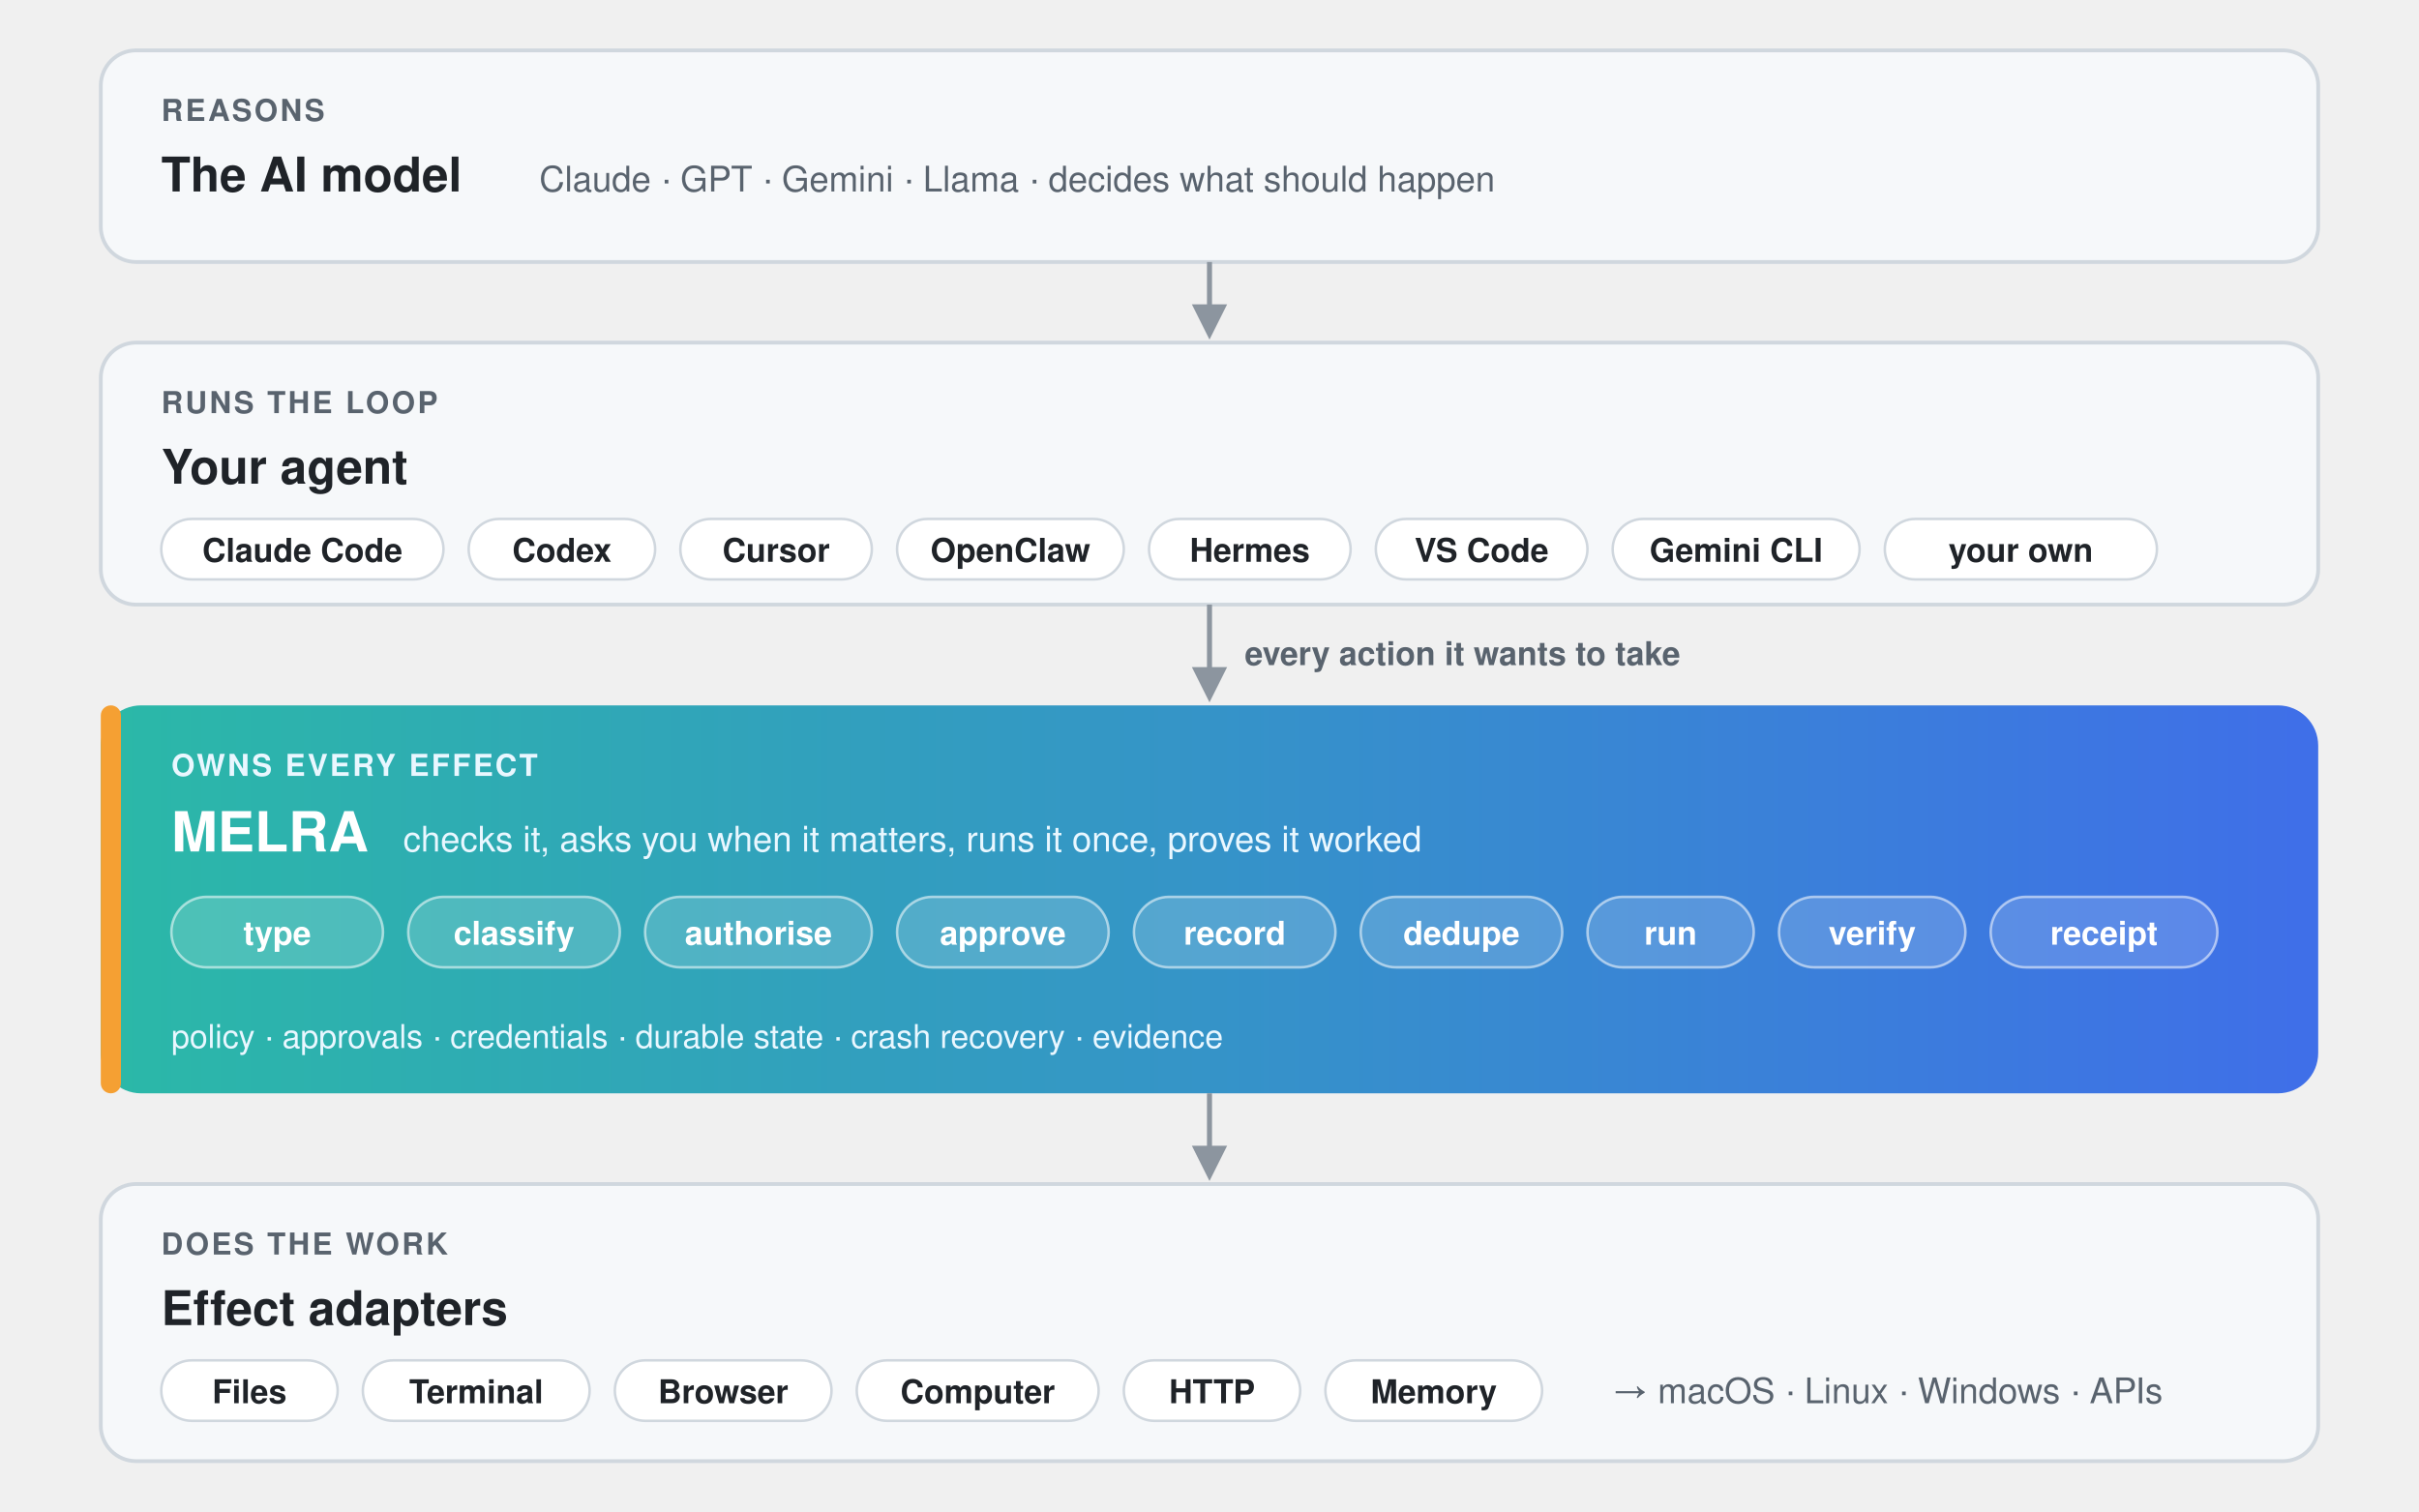
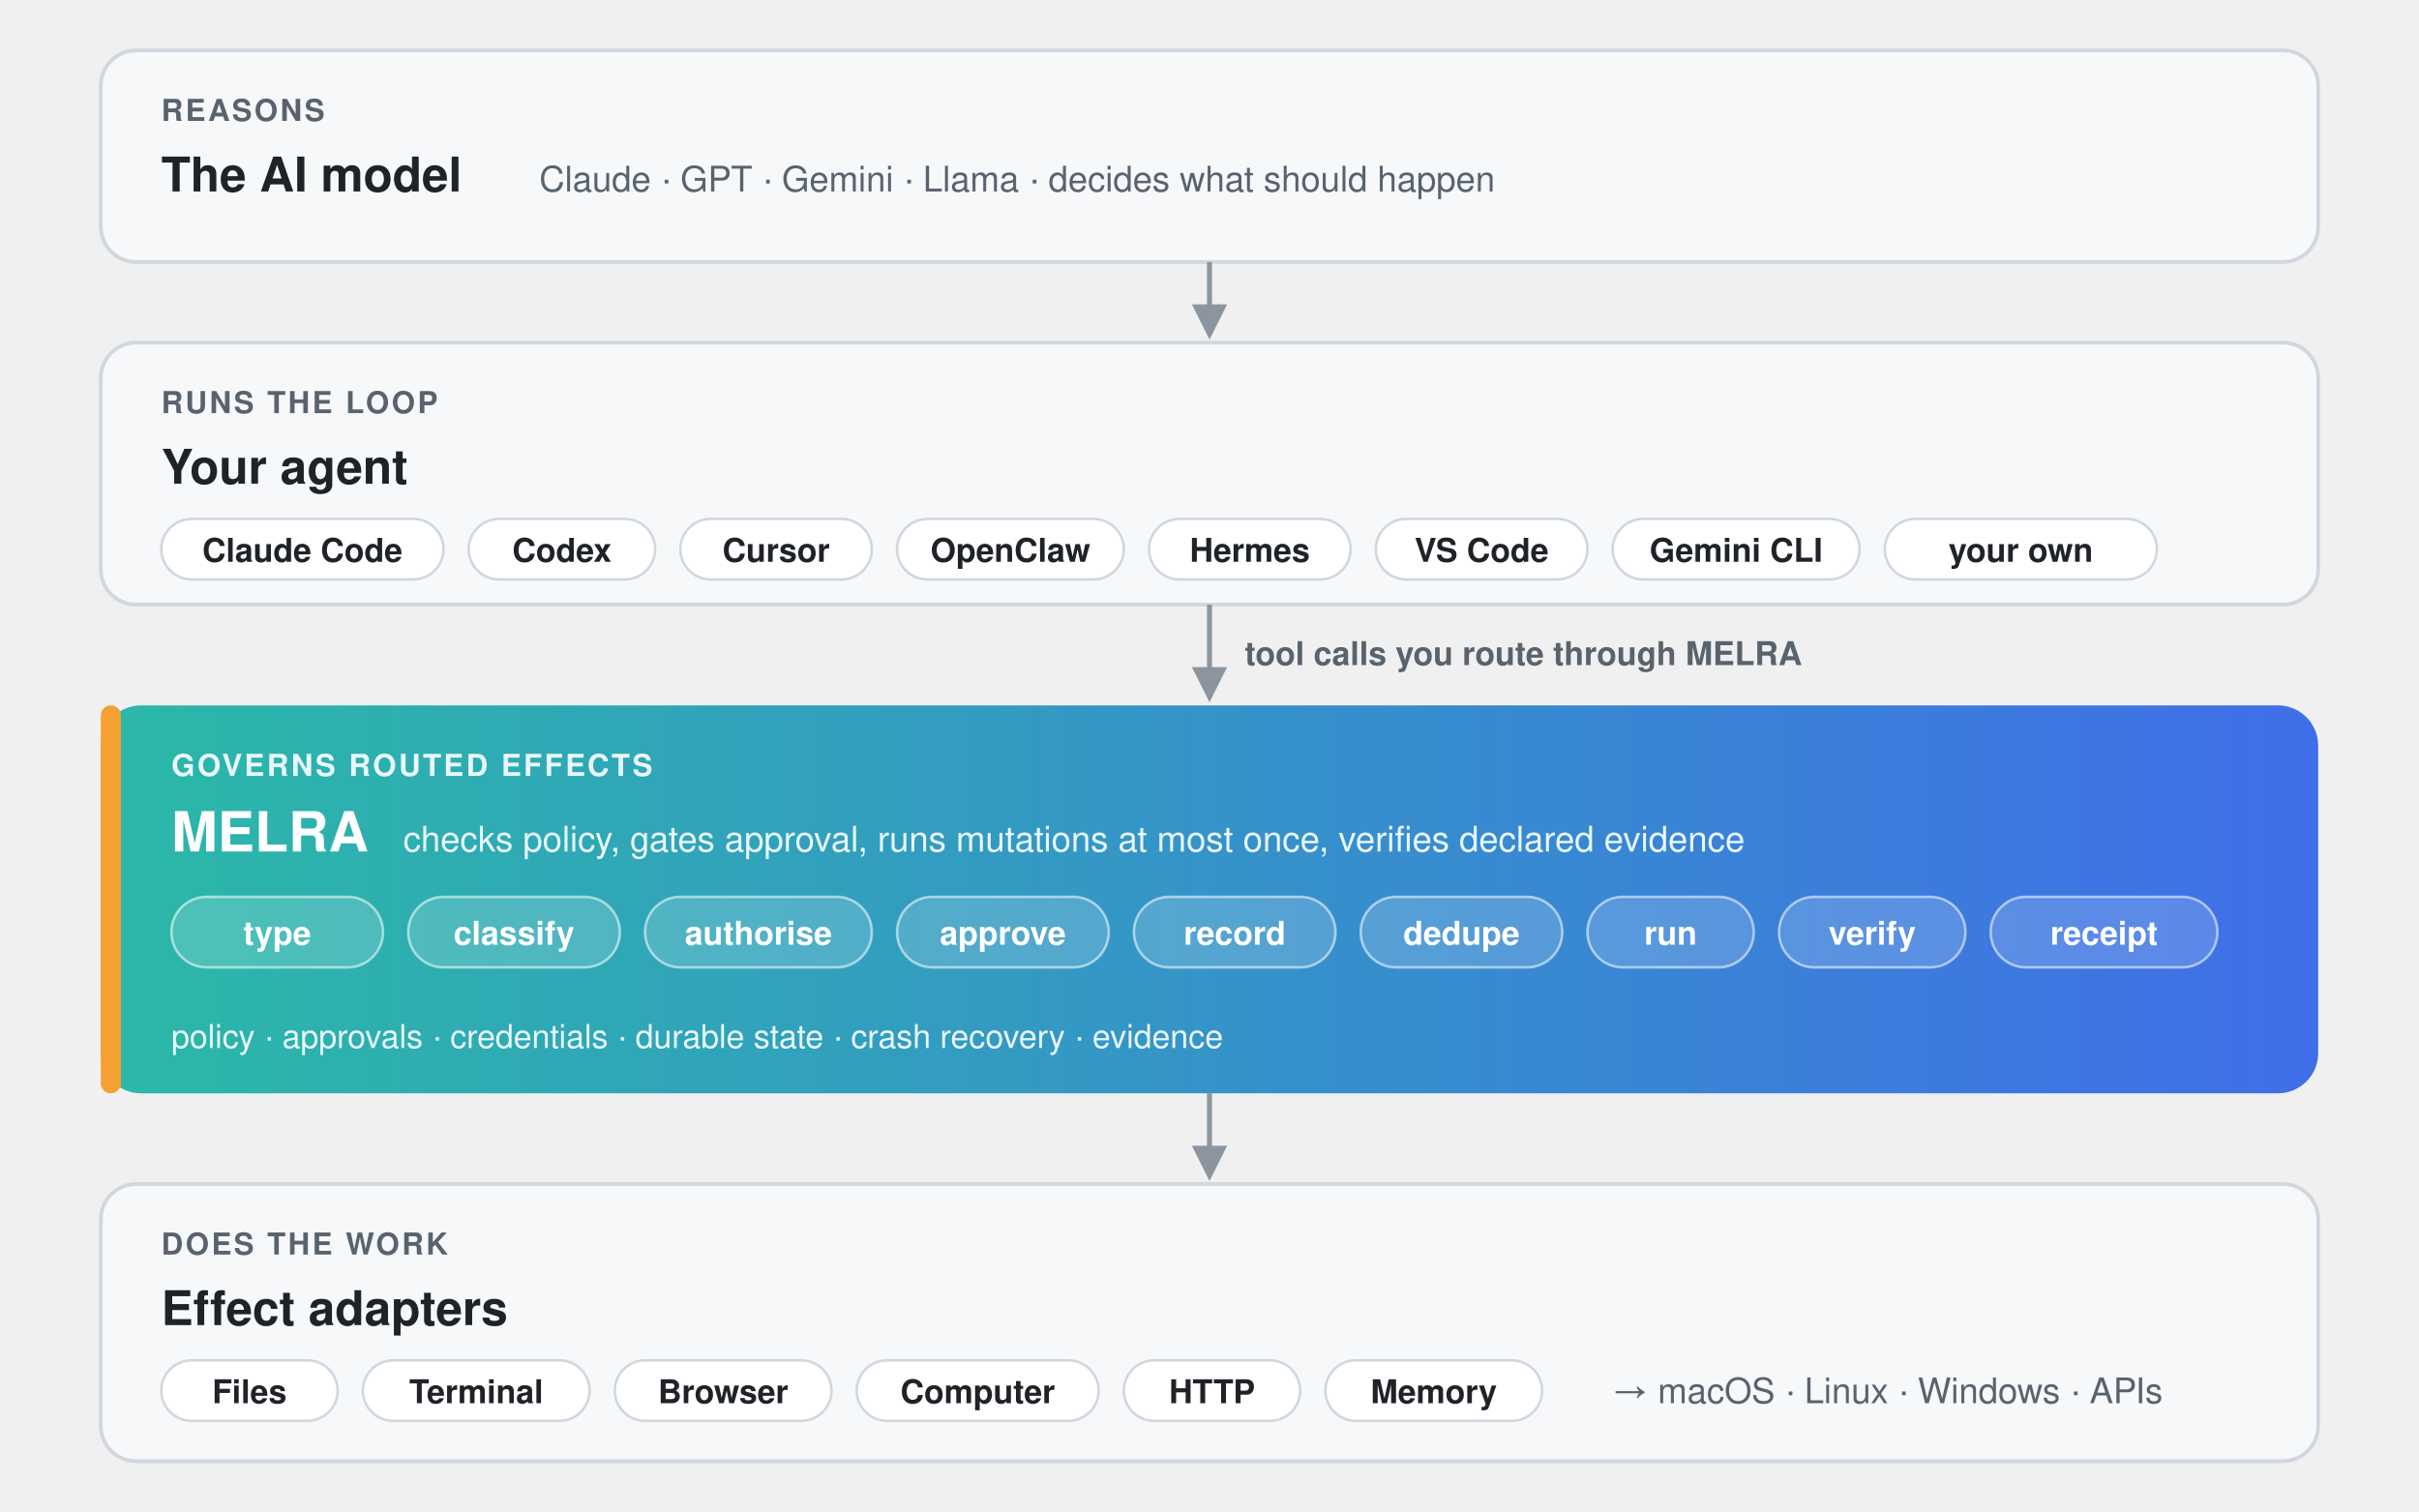
<svg xmlns="http://www.w3.org/2000/svg" viewBox="0 0 960 600" width="960" height="600" role="img" aria-labelledby="t d">
  <defs>
    <linearGradient id="kernel" x1="0" y1="0" x2="1" y2="0">
      <stop offset="0" stop-color="#2bb8a8" />
      <stop offset="1" stop-color="#3f6fe8" />
    </linearGradient>
    <marker id="arrow" viewBox="0 0 10 10" refX="8" refY="5" markerWidth="7" markerHeight="7" orient="auto-start-reverse">
      <path d="M0 0 L10 5 L0 10 z" class="arrowhead" />
    </marker>
    <style>
      .band { fill: #f6f8fa; stroke: #d0d7de; stroke-width: 1.5; }
      .title { font: 700 19px -apple-system, "Segoe UI", Helvetica, Arial, sans-serif; fill: #1f2328; }
      .sub { font: 400 14px -apple-system, "Segoe UI", Helvetica, Arial, sans-serif; fill: #59636e; }
      .tag { font: 600 12px -apple-system, "Segoe UI", Helvetica, Arial, sans-serif; fill: #59636e; letter-spacing: .08em; }
      .chip { fill: #ffffff; stroke: #d0d7de; }
      .chiptext { font: 600 13px -apple-system, "Segoe UI", Helvetica, Arial, sans-serif; fill: #1f2328; }
      .ktitle { font: 800 22px -apple-system, "Segoe UI", Helvetica, Arial, sans-serif; fill: #ffffff; }
      .ksub { font: 500 14px -apple-system, "Segoe UI", Helvetica, Arial, sans-serif; fill: #e9f7ff; }
      .kchip { fill: rgba(255,255,255,.16); stroke: rgba(255,255,255,.55); }
      .kchiptext { font: 700 13px -apple-system, "Segoe UI", Helvetica, Arial, sans-serif; fill: #ffffff; }
      .flow { stroke: #8c959f; stroke-width: 2; fill: none; }
      .arrowhead { fill: #8c959f; }
      .flowlabel { font: 600 13px -apple-system, "Segoe UI", Helvetica, Arial, sans-serif; fill: #59636e; }
      .accent { fill: #f5a033; }
      @media (prefers-color-scheme: dark) {
        .band { fill: #161b22; stroke: #30363d; }
        .title, .chiptext { fill: #e6edf3; }
        .sub, .tag, .flowlabel { fill: #9198a1; }
        .chip { fill: #0d1117; stroke: #30363d; }
        .flow { stroke: #6e7681; }
        .arrowhead { fill: #6e7681; }
      }
    </style>
  </defs>
  <rect class="band" x="40" y="20" width="880" height="84" rx="14" />
  <text class="tag" x="64" y="48">REASONS</text>
  <text class="title" x="64" y="76">The AI model</text>
  <text class="sub" x="214" y="76">Claude · GPT · Gemini · Llama · decides what should happen</text>
  <path class="flow" d="M480 104 V132" marker-end="url(#arrow)" />
  <rect class="band" x="40" y="136" width="880" height="104" rx="14" />
  <text class="tag" x="64" y="164">RUNS THE LOOP</text>
  <text class="title" x="64" y="192">Your agent</text>
  <g transform="translate(64 206)">
    <rect class="chip" x="0" y="0" width="112" height="24" rx="12" />
    <text class="chiptext" x="56" y="17" text-anchor="middle">Claude Code</text>
    <rect class="chip" x="122" y="0" width="74" height="24" rx="12" />
    <text class="chiptext" x="159" y="17" text-anchor="middle">Codex</text>
    <rect class="chip" x="206" y="0" width="76" height="24" rx="12" />
    <text class="chiptext" x="244" y="17" text-anchor="middle">Cursor</text>
    <rect class="chip" x="292" y="0" width="90" height="24" rx="12" />
    <text class="chiptext" x="337" y="17" text-anchor="middle">OpenClaw</text>
    <rect class="chip" x="392" y="0" width="80" height="24" rx="12" />
    <text class="chiptext" x="432" y="17" text-anchor="middle">Hermes</text>
    <rect class="chip" x="482" y="0" width="84" height="24" rx="12" />
    <text class="chiptext" x="524" y="17" text-anchor="middle">VS Code</text>
    <rect class="chip" x="576" y="0" width="98" height="24" rx="12" />
    <text class="chiptext" x="625" y="17" text-anchor="middle">Gemini CLI</text>
    <rect class="chip" x="684" y="0" width="108" height="24" rx="12" />
    <text class="chiptext" x="738" y="17" text-anchor="middle">your own</text>
  </g>
  <path class="flow" d="M480 240 V276" marker-end="url(#arrow)" />
-   <text class="flowlabel" x="494" y="264">every action it wants to take</text>
+   <text class="flowlabel" x="494" y="264">tool calls you route through MELRA</text>
  <rect x="40" y="280" width="880" height="154" rx="16" fill="url(#kernel)" />
  <rect class="accent" x="40" y="280" width="8" height="154" rx="4" />
-   <text class="ksub" x="68" y="308" style="letter-spacing:.08em;font-weight:700;font-size:12px">OWNS EVERY EFFECT</text>
+   <text class="ksub" x="68" y="308" style="letter-spacing:.08em;font-weight:700;font-size:12px">GOVERNS ROUTED EFFECTS</text>
  <text class="ktitle" x="68" y="338">MELRA</text>
-   <text class="ksub" x="160" y="338">checks it, asks you when it matters, runs it once, proves it worked</text>
+   <text class="ksub" x="160" y="338">checks policy, gates approval, runs mutations at most once, verifies declared evidence</text>
  <g transform="translate(68 356)">
    <rect class="kchip" x="0" y="0" width="84" height="28" rx="14" />
    <text class="kchiptext" x="42" y="19" text-anchor="middle">type</text>
    <rect class="kchip" x="94" y="0" width="84" height="28" rx="14" />
    <text class="kchiptext" x="136" y="19" text-anchor="middle">classify</text>
    <rect class="kchip" x="188" y="0" width="90" height="28" rx="14" />
    <text class="kchiptext" x="233" y="19" text-anchor="middle">authorise</text>
    <rect class="kchip" x="288" y="0" width="84" height="28" rx="14" />
    <text class="kchiptext" x="330" y="19" text-anchor="middle">approve</text>
    <rect class="kchip" x="382" y="0" width="80" height="28" rx="14" />
    <text class="kchiptext" x="422" y="19" text-anchor="middle">record</text>
    <rect class="kchip" x="472" y="0" width="80" height="28" rx="14" />
    <text class="kchiptext" x="512" y="19" text-anchor="middle">dedupe</text>
    <rect class="kchip" x="562" y="0" width="66" height="28" rx="14" />
    <text class="kchiptext" x="595" y="19" text-anchor="middle">run</text>
    <rect class="kchip" x="638" y="0" width="74" height="28" rx="14" />
    <text class="kchiptext" x="675" y="19" text-anchor="middle">verify</text>
    <rect class="kchip" x="722" y="0" width="90" height="28" rx="14" />
    <text class="kchiptext" x="767" y="19" text-anchor="middle">receipt</text>
  </g>
  <text class="ksub" x="68" y="416" style="font-size:13px">policy · approvals · credentials · durable state · crash recovery · evidence</text>
  <path class="flow" d="M480 434 V466" marker-end="url(#arrow)" />
  <rect class="band" x="40" y="470" width="880" height="110" rx="14" />
  <text class="tag" x="64" y="498">DOES THE WORK</text>
  <text class="title" x="64" y="526">Effect adapters</text>
  <g transform="translate(64 540)">
    <rect class="chip" x="0" y="0" width="70" height="24" rx="12" />
    <text class="chiptext" x="35" y="17" text-anchor="middle">Files</text>
    <rect class="chip" x="80" y="0" width="90" height="24" rx="12" />
    <text class="chiptext" x="125" y="17" text-anchor="middle">Terminal</text>
    <rect class="chip" x="180" y="0" width="86" height="24" rx="12" />
    <text class="chiptext" x="223" y="17" text-anchor="middle">Browser</text>
    <rect class="chip" x="276" y="0" width="96" height="24" rx="12" />
    <text class="chiptext" x="324" y="17" text-anchor="middle">Computer</text>
    <rect class="chip" x="382" y="0" width="70" height="24" rx="12" />
    <text class="chiptext" x="417" y="17" text-anchor="middle">HTTP</text>
    <rect class="chip" x="462" y="0" width="86" height="24" rx="12" />
    <text class="chiptext" x="505" y="17" text-anchor="middle">Memory</text>
  </g>
  <text class="sub" x="640" y="557">→ macOS · Linux · Windows · APIs</text>
</svg>
